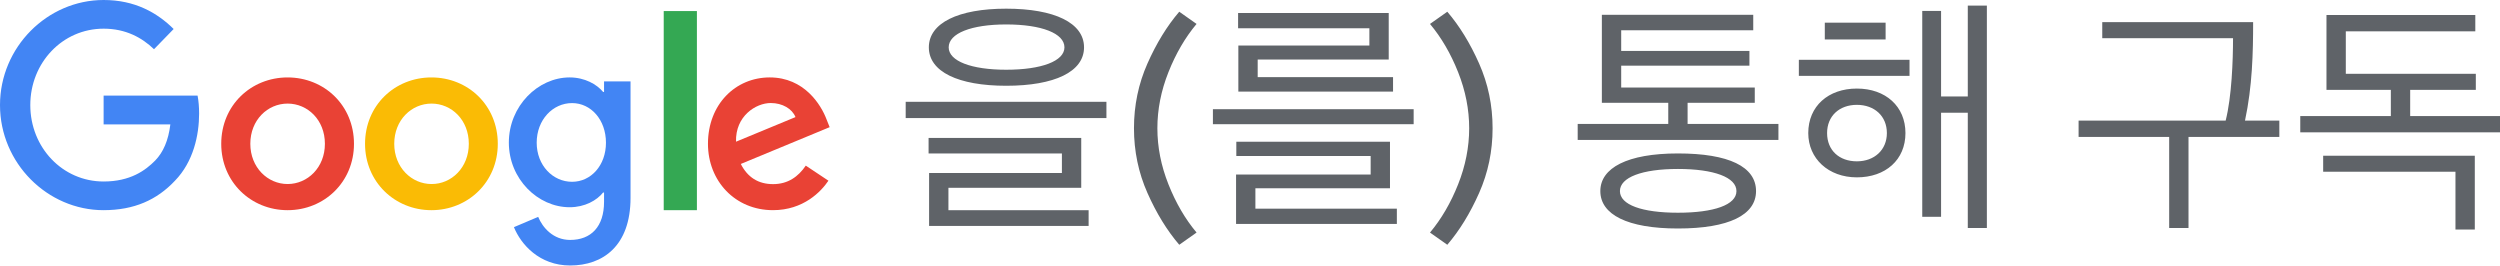
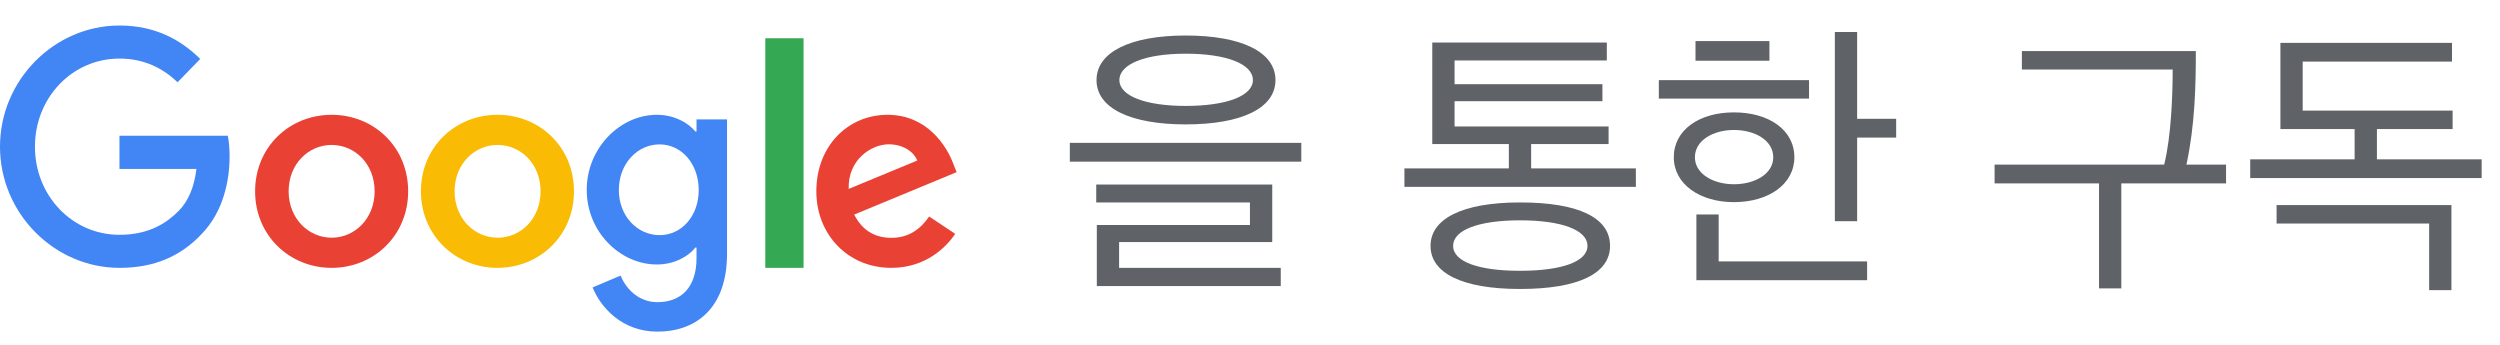
- <svg xmlns="http://www.w3.org/2000/svg" width="226" height="24" viewBox="0 0 226 24">
-   <g fill="none">
-     <path d="M100.021 10.674h-18.147v-1.472h18.147v1.472zm-2.024-6.394c0 2.208-2.668 3.473-7.038 3.473-4.324 0-6.992-1.265-6.992-3.473s2.668-3.496 6.992-3.496c4.37 0 7.038 1.288 7.038 3.496zm-7.038-2.07c-3.151 0-5.198.805-5.198 2.07 0 1.242 2.047 2.024 5.198 2.024 3.197 0 5.267-.782 5.267-2.024 0-1.265-2.07-2.07-5.267-2.07zm7.452 18.216h-14.421v-4.784h12.006v-1.771h-12.052v-1.403h13.8v4.508h-12.006v2.024h12.673v1.426zm9.758-18.262c-1.027 1.227-1.874 2.679-2.541 4.358-.667 1.679-1.001 3.369-1.001 5.071 0 1.702.333 3.392 1.001 5.072.667 1.679 1.514 3.132 2.541 4.358l-1.564 1.104c-1.104-1.288-2.062-2.848-2.875-4.68-.813-1.832-1.219-3.783-1.219-5.854 0-2.07.406-4.021 1.219-5.853.813-1.832 1.771-3.392 2.875-4.681l1.564 1.104zm19.625 9.062h-18.147v-1.357h18.147v1.357zm-1.518 9.016h-14.536v-4.462h12.167v-1.679h-12.144v-1.288h13.892v4.209h-12.167v1.84h12.788v1.38zm-.345-11.96h-13.984v-4.163h11.845v-1.564h-11.868v-1.38h13.616v4.209h-11.845v1.587h12.236v1.311zm3.341-6.118l1.564-1.104c1.104 1.288 2.062 2.848 2.875 4.681.813 1.832 1.219 3.783 1.219 5.853s-.406 4.021-1.219 5.854c-.813 1.832-1.771 3.392-2.875 4.68l-1.564-1.104c1.027-1.227 1.874-2.679 2.541-4.358.667-1.679 1.001-3.369 1.001-5.072 0-1.702-.333-3.392-1.001-5.071-.667-1.679-1.514-3.132-2.541-4.358zm29.359 7.13h-6.072v1.909h8.211v1.449h-18.147v-1.449h8.188v-1.909h-6.003v-7.958h13.685v1.403h-11.937v1.863h11.592v1.334h-11.592v1.978h12.075v1.38zm.115 7.981c0 2.162-2.461 3.381-7.061 3.381-4.577 0-7.015-1.265-7.015-3.381 0-2.093 2.438-3.404 7.015-3.404 4.6 0 7.061 1.196 7.061 3.404zm-7.061-2.001c-3.243 0-5.244.759-5.244 2.001s2.001 1.955 5.244 1.955c3.266 0 5.29-.713 5.29-1.955s-2.024-2.001-5.29-2.001zm27.928 5.336h-1.725v-10.419h-2.415v9.407h-1.702v-18.607h1.702v7.728h2.415v-8.211h1.725v20.102zm-7.36-8.579c0 2.415-1.794 4.002-4.393 4.002-2.576 0-4.393-1.702-4.393-4.002 0-2.438 1.817-4.025 4.393-4.025 2.599 0 4.393 1.61 4.393 4.025zm-1.679 0c0-1.541-1.127-2.553-2.714-2.553s-2.691 1.012-2.691 2.553c0 1.564 1.104 2.553 2.691 2.553 1.587 0 2.714-1.035 2.714-2.553zm2.047-5.175h-10.005v-1.449h10.005v1.449zm-2.162-3.289h-5.497v-1.518h5.497v1.518zm33.224-1.564c0 2.737-.069 5.796-.736 8.901h3.105v1.472h-8.211v8.234h-1.748v-8.234h-8.188v-1.472h13.294c.552-2.162.667-5.474.667-7.452h-11.822v-1.449h13.639zm20.131 6.118h-5.934v2.369h8.211v1.472h-18.147v-1.472h8.188v-2.369h-5.819v-6.762h13.455v1.472h-11.707v3.841h11.753v1.449zm-13.8 5.957h13.708v6.67h-1.748v-5.221h-11.96v-1.449z" fill="#5F6368" />
-     <g fill-rule="nonzero">
-       <path d="M9.367 19c-5.09 0-9.367-4.265-9.367-9.5s4.277-9.5 9.367-9.5c2.818 0 4.822 1.133 6.331 2.622l-1.776 1.827c-1.082-1.041-2.55-1.857-4.555-1.857-3.721 0-6.628 3.082-6.628 6.908 0 3.827 2.907 6.908 6.628 6.908 2.411 0 3.781-1 4.664-1.898.724-.745 1.191-1.806 1.369-3.265h-6.033v-2.602h8.494c.089.459.139 1.02.139 1.622 0 1.949-.516 4.357-2.183 6.071-1.627 1.735-3.691 2.663-6.45 2.663z" id="Shape" fill="#4285F4" />
-       <path d="M32 13c0 3.456-2.69 6-6 6s-6-2.544-6-6c0-3.476 2.69-6 6-6s6 2.524 6 6zm-2.629 0c0-2.164-1.563-3.636-3.371-3.636-1.807 0-3.371 1.482-3.371 3.636 0 2.134 1.563 3.636 3.371 3.636 1.807 0 3.371-1.492 3.371-3.636z" id="Shape" fill="#E94235" />
-       <path d="M45 13c0 3.456-2.69 6-6 6-3.299 0-6-2.544-6-6 0-3.476 2.69-6 6-6s6 2.524 6 6zm-2.619 0c0-2.164-1.563-3.636-3.371-3.636-1.807 0-3.371 1.482-3.371 3.636 0 2.134 1.563 3.636 3.371 3.636 1.807.01 3.371-1.492 3.371-3.636z" id="Shape" fill="#FABB05" />
-       <path d="M57 7.362v10.531c0 4.336-2.499 6.107-5.457 6.107-2.786 0-4.452-1.908-5.084-3.465l2.192-.93c.393.959 1.35 2.085 2.891 2.085 1.896 0 3.064-1.204 3.064-3.445v-.842h-.086c-.565.714-1.656 1.331-3.025 1.331-2.872 0-5.495-2.554-5.495-5.843 0-3.308 2.633-5.892 5.495-5.892 1.369 0 2.46.626 3.025 1.311h.086v-.949h2.393zm-2.221 5.539c0-2.065-1.35-3.582-3.064-3.582-1.742 0-3.198 1.507-3.198 3.582 0 2.045 1.455 3.533 3.198 3.533 1.714 0 3.064-1.488 3.064-3.533z" id="Shape" fill="#4285F4" />
-       <path id="Shape" fill="#34A853" d="M63 1v18h-3v-18z" />
-       <path d="M72.844 14.973l2.046 1.362c-.662.982-2.256 2.664-5.014 2.664-3.419 0-5.876-2.634-5.876-6 0-3.566 2.487-6 5.585-6 3.119 0 4.643 2.474 5.144 3.816l.271.681-8.032 3.326c.612 1.202 1.574 1.823 2.918 1.823s2.276-.671 2.958-1.673zm-6.307-2.164l5.375-2.224c-.301-.751-1.183-1.272-2.236-1.272-1.344 0-3.209 1.182-3.139 3.496z" fill="#E94235" />
+ <svg xmlns="http://www.w3.org/2000/svg" width="196px" height="27px" viewBox="0 0 196 27" version="1.1">
+   <g id="SwG-KO-OW" stroke="none" stroke-width="1" fill="none" fill-rule="evenodd">
+     <path d="M102.021,12.674 L83.874,12.674 L83.874,11.202 L102.021,11.202 L102.021,12.674 Z M99.997,6.28 C99.997,8.488 97.329,9.753 92.959,9.753 C88.635,9.753 85.967,8.488 85.967,6.28 C85.967,4.072 88.635,2.784 92.959,2.784 C97.329,2.784 99.997,4.072 99.997,6.28 Z M92.959,4.21 C89.808,4.21 87.761,5.015 87.761,6.28 C87.761,7.522 89.808,8.304 92.959,8.304 C96.156,8.304 98.226,7.522 98.226,6.28 C98.226,5.015 96.156,4.21 92.959,4.21 Z M100.411,22.426 L85.99,22.426 L85.99,17.642 L97.996,17.642 L97.996,15.871 L85.944,15.871 L85.944,14.468 L99.744,14.468 L99.744,18.976 L87.738,18.976 L87.738,21 L100.411,21 L100.411,22.426 Z M126.114,11.294 L120.041,11.294 L120.041,13.203 L128.252,13.203 L128.252,14.652 L110.106,14.652 L110.106,13.203 L118.293,13.203 L118.293,11.294 L112.29,11.294 L112.29,3.336 L125.975,3.336 L125.975,4.739 L114.038,4.739 L114.038,6.602 L125.63,6.602 L125.63,7.936 L114.038,7.936 L114.038,9.914 L126.114,9.914 L126.114,11.294 Z M126.228,19.275 C126.228,21.437 123.767,22.656 119.168,22.656 C114.591,22.656 112.153,21.391 112.153,19.275 C112.153,17.182 114.591,15.871 119.168,15.871 C123.767,15.871 126.228,17.067 126.228,19.275 Z M119.168,17.274 C115.924,17.274 113.924,18.033 113.924,19.275 C113.924,20.517 115.924,21.23 119.168,21.23 C122.433,21.23 124.457,20.517 124.457,19.275 C124.457,18.033 122.433,17.274 119.168,17.274 Z M148.659,10.788 L145.6,10.788 L145.6,17.343 L143.852,17.343 L143.852,2.508 L145.6,2.508 L145.6,9.316 L148.659,9.316 L148.659,10.788 Z M146.382,21.966 L132.996,21.966 L132.996,16.814 L134.744,16.814 L134.744,20.494 L146.382,20.494 L146.382,21.966 Z M138.723,4.762 L132.927,4.762 L132.927,3.221 L138.723,3.221 L138.723,4.762 Z M141.828,7.729 L130.052,7.729 L130.052,6.28 L141.828,6.28 L141.828,7.729 Z M140.678,12.329 C140.678,14.445 138.654,15.848 135.94,15.848 C133.272,15.848 131.225,14.445 131.225,12.329 C131.225,10.167 133.249,8.81 135.94,8.81 C138.654,8.81 140.678,10.167 140.678,12.329 Z M139.022,12.329 C139.022,10.995 137.573,10.19 135.94,10.19 C134.33,10.19 132.881,10.995 132.881,12.329 C132.881,13.64 134.33,14.445 135.94,14.445 C137.573,14.445 139.022,13.64 139.022,12.329 Z M172.154,4.003 C172.154,6.74 172.085,9.799 171.418,12.904 L174.523,12.904 L174.523,14.376 L166.312,14.376 L166.312,22.61 L164.564,22.61 L164.564,14.376 L156.376,14.376 L156.376,12.904 L169.67,12.904 C170.222,10.742 170.337,7.43 170.337,5.452 L158.515,5.452 L158.515,4.003 L172.154,4.003 Z M192.285,10.121 L186.351,10.121 L186.351,12.49 L194.561,12.49 L194.561,13.962 L176.415,13.962 L176.415,12.49 L184.602,12.49 L184.602,10.121 L178.784,10.121 L178.784,3.359 L192.238,3.359 L192.238,4.831 L180.531,4.831 L180.531,8.672 L192.285,8.672 L192.285,10.121 Z M178.484,16.078 L192.192,16.078 L192.192,22.748 L190.445,22.748 L190.445,17.527 L178.484,17.527 L178.484,16.078 Z" id="을-통한-구독" fill="#5F6368" />
+     <g id="Group" transform="translate(0, 2)" fill-rule="nonzero">
+       <path d="M9.367,19 C4.277,19 0,14.735 0,9.5 C0,4.265 4.277,0 9.367,0 C12.185,0 14.19,1.133 15.698,2.622 L13.922,4.449 C12.84,3.408 11.372,2.592 9.367,2.592 C5.646,2.592 2.739,5.673 2.739,9.5 C2.739,13.327 5.646,16.408 9.367,16.408 C11.778,16.408 13.148,15.408 14.031,14.51 C14.755,13.765 15.222,12.704 15.4,11.245 L9.367,11.245 L9.367,8.643 L17.861,8.643 C17.95,9.102 18,9.663 18,10.265 C18,12.214 17.484,14.622 15.817,16.337 C14.19,18.071 12.126,19 9.367,19 Z" id="Shape" fill="#4285F4" />
+       <path d="M32,13 C32,16.456 29.31,19 26,19 C22.69,19 20,16.456 20,13 C20,9.524 22.69,7 26,7 C29.31,7 32,9.524 32,13 Z M29.371,13 C29.371,10.836 27.807,9.364 26,9.364 C24.193,9.364 22.629,10.846 22.629,13 C22.629,15.134 24.193,16.636 26,16.636 C27.807,16.636 29.371,15.144 29.371,13 Z" id="Shape" fill="#E94235" />
+       <path d="M45,13 C45,16.456 42.31,19 39,19 C35.701,19 33,16.456 33,13 C33,9.524 35.69,7 39,7 C42.31,7 45,9.524 45,13 Z M42.381,13 C42.381,10.836 40.817,9.364 39.01,9.364 C37.203,9.364 35.64,10.846 35.64,13 C35.64,15.134 37.203,16.636 39.01,16.636 C40.817,16.646 42.381,15.144 42.381,13 Z" id="Shape" fill="#FABB05" />
+       <path d="M57,7.362 L57,17.893 C57,22.229 54.501,24 51.543,24 C48.757,24 47.091,22.092 46.46,20.535 L48.652,19.606 C49.044,20.565 50.002,21.69 51.543,21.69 C53.439,21.69 54.607,20.486 54.607,18.245 L54.607,17.404 L54.52,17.404 C53.956,18.118 52.864,18.735 51.495,18.735 C48.623,18.735 46,16.18 46,12.892 C46,9.584 48.633,7 51.495,7 C52.864,7 53.956,7.626 54.52,8.311 L54.607,8.311 L54.607,7.362 L57,7.362 Z M54.779,12.902 C54.779,10.836 53.429,9.32 51.715,9.32 C49.973,9.32 48.518,10.827 48.518,12.902 C48.518,14.947 49.973,16.435 51.715,16.435 C53.429,16.435 54.779,14.947 54.779,12.902 Z" id="Shape" fill="#4285F4" />
+       <polygon id="Shape" fill="#34A853" points="63 1 63 19 60 19 60 1" />
+       <path d="M72.844,14.973 L74.89,16.336 C74.228,17.317 72.634,19 69.876,19 C66.457,19 64,16.366 64,13 C64,9.434 66.487,7 69.585,7 C72.704,7 74.228,9.474 74.729,10.816 L75,11.497 L66.968,14.823 C67.58,16.025 68.542,16.646 69.886,16.646 C71.23,16.646 72.162,15.975 72.844,14.973 Z M66.537,12.81 L71.912,10.586 C71.611,9.835 70.728,9.314 69.675,9.314 C68.332,9.314 66.467,10.496 66.537,12.81 Z" id="Shape" fill="#E94235" />
    </g>
  </g>
</svg>
